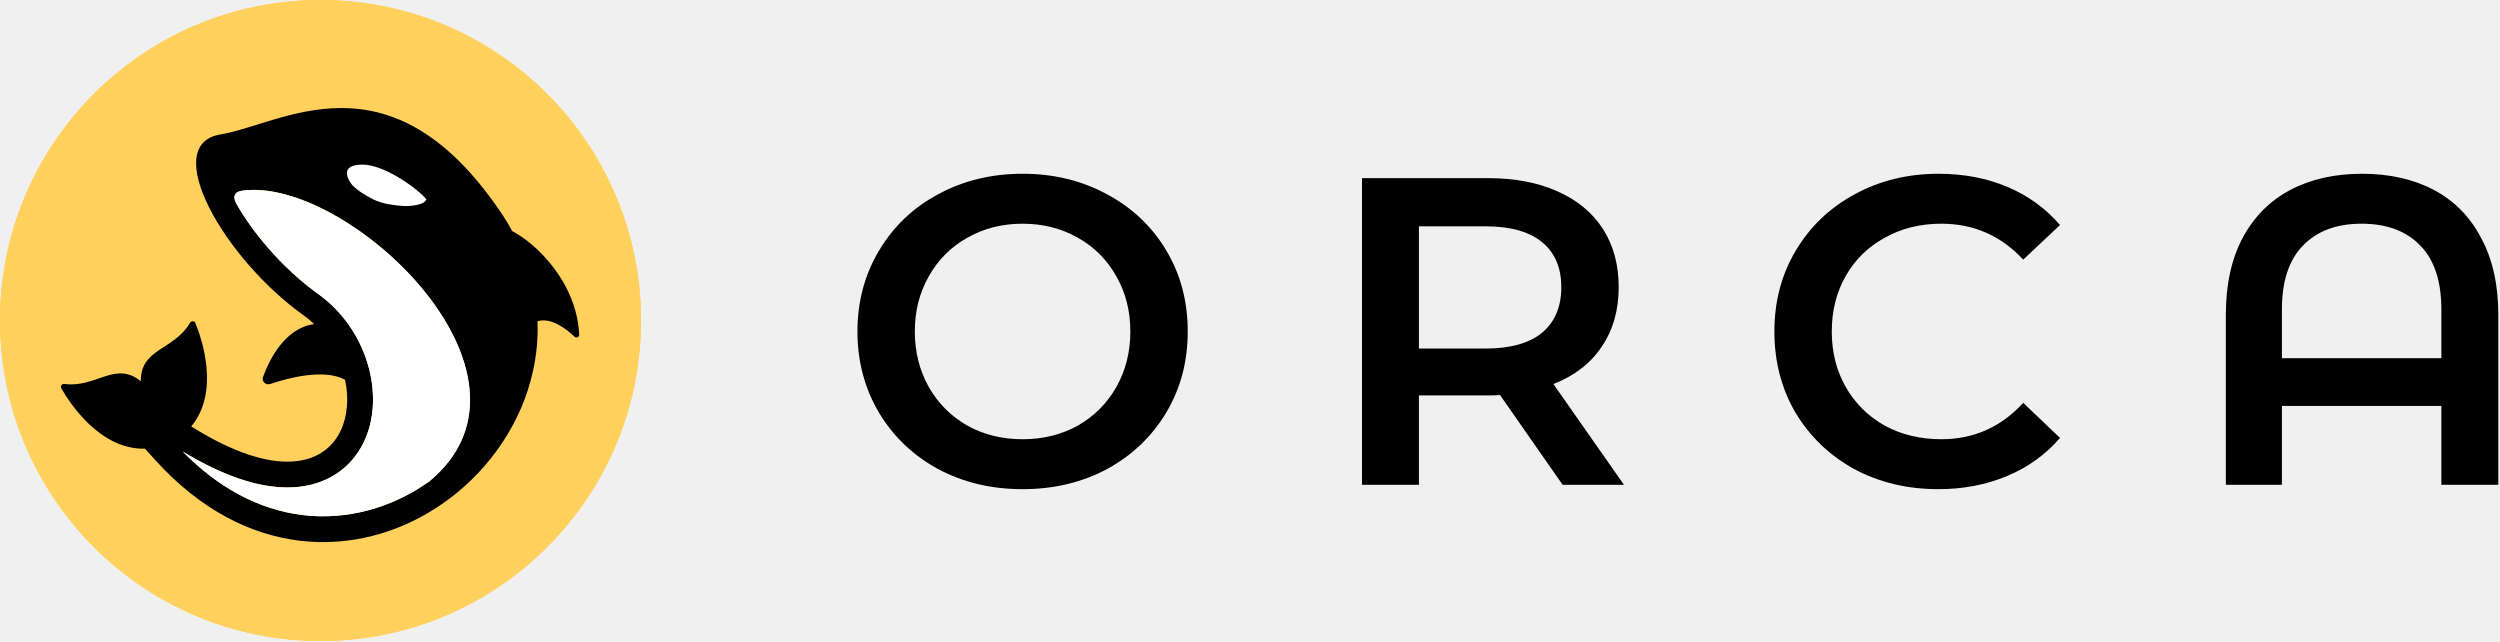
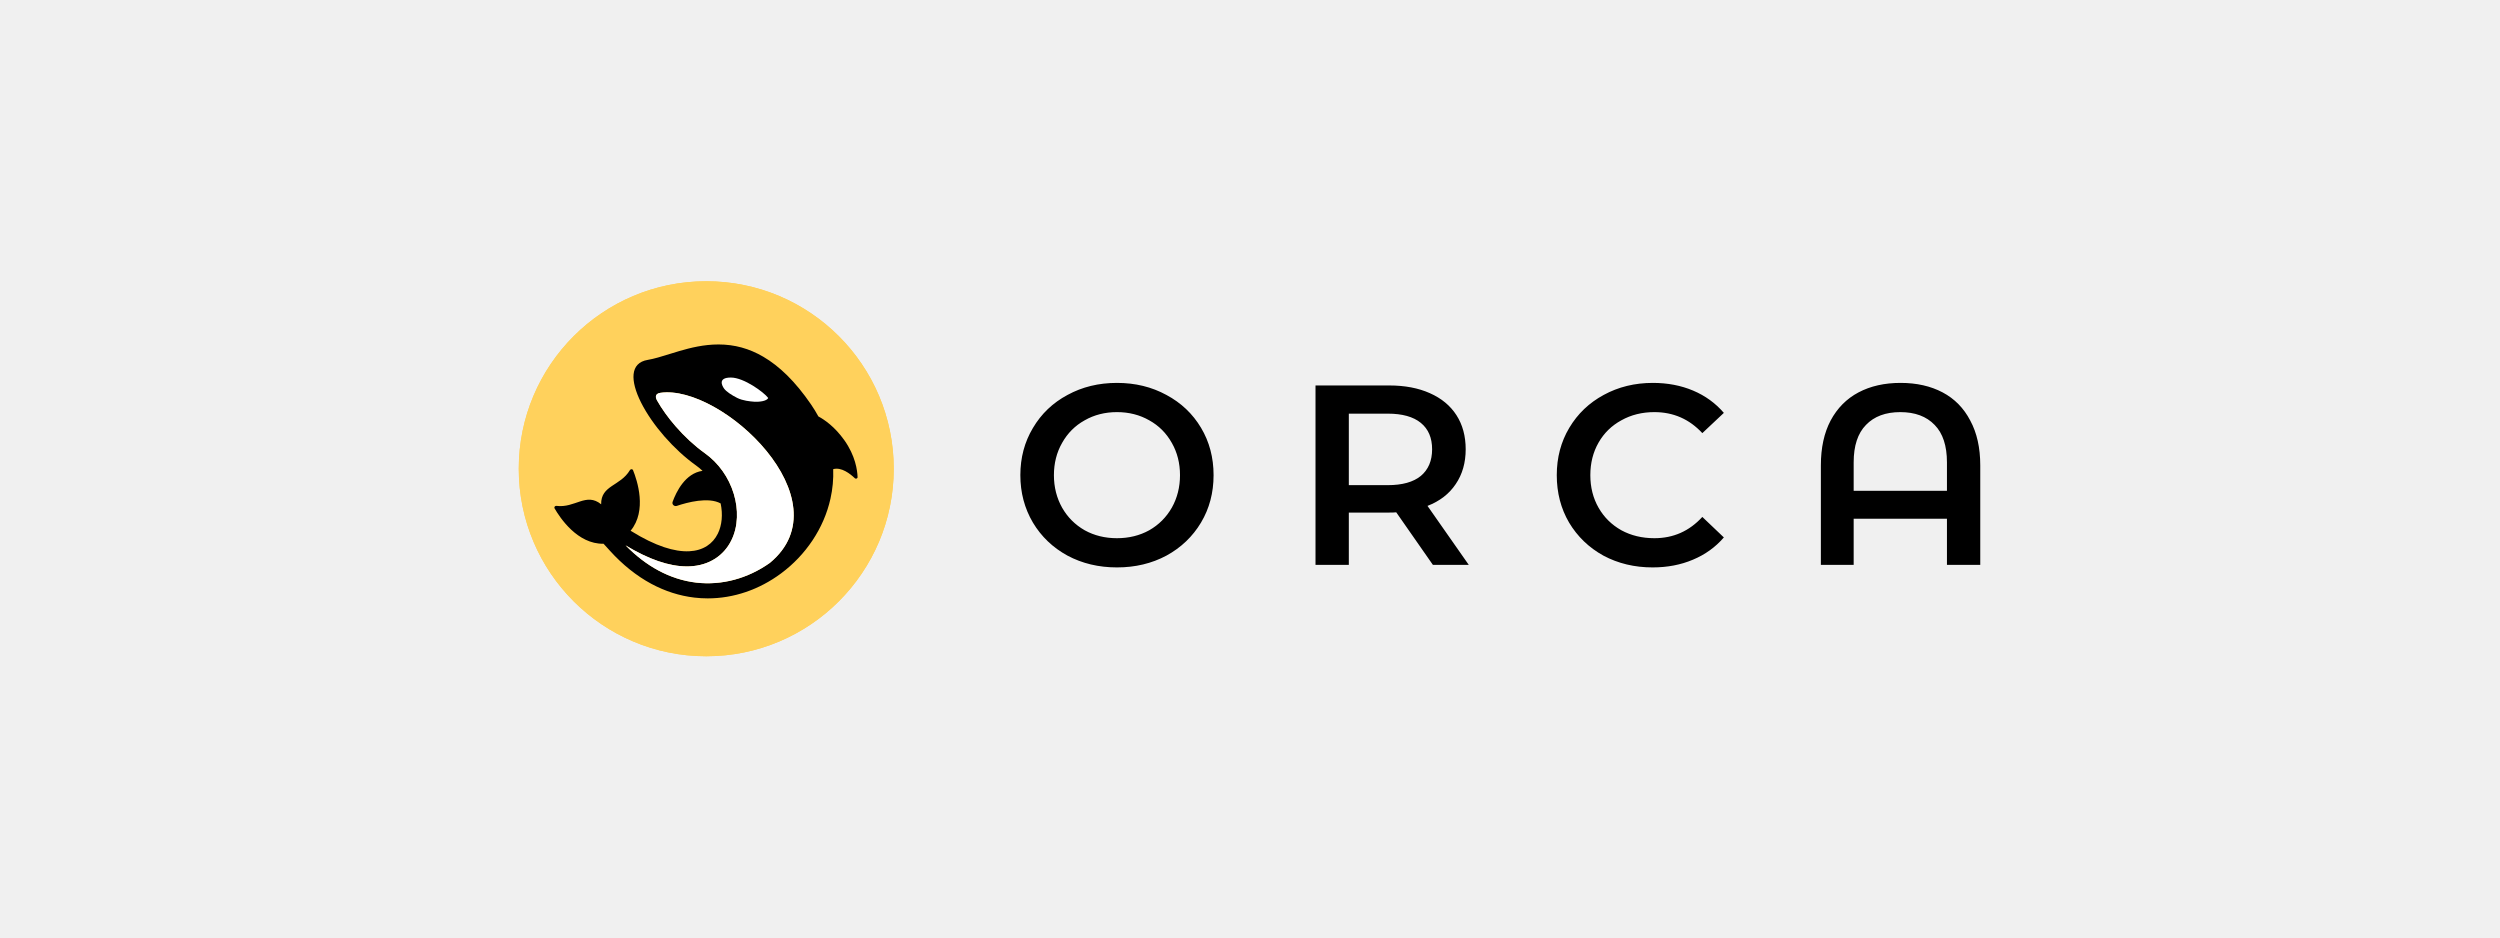
- <svg xmlns="http://www.w3.org/2000/svg" width="234" height="60" viewBox="0 0 234 60" fill="none">
-   <g clip-path="url(#clip0_11321_12450)">
-     <path d="M95.714 45.786C92.789 45.786 90.151 45.157 87.8 43.9C85.45 42.615 83.604 40.852 82.265 38.611C80.926 36.342 80.256 33.813 80.256 31.025C80.256 28.237 80.926 25.722 82.265 23.481C83.604 21.212 85.45 19.449 87.8 18.191C90.151 16.907 92.789 16.264 95.714 16.264C98.638 16.264 101.276 16.907 103.627 18.191C105.978 19.449 107.823 21.198 109.162 23.44C110.502 25.681 111.172 28.21 111.172 31.025C111.172 33.84 110.502 36.369 109.162 38.611C107.823 40.852 105.978 42.615 103.627 43.9C101.276 45.157 98.638 45.786 95.714 45.786ZM95.714 41.112C97.627 41.112 99.349 40.688 100.88 39.84C102.411 38.966 103.613 37.763 104.488 36.232C105.363 34.674 105.8 32.938 105.8 31.025C105.8 29.112 105.363 27.39 104.488 25.859C103.613 24.301 102.411 23.098 100.88 22.251C99.349 21.376 97.627 20.939 95.714 20.939C93.8 20.939 92.078 21.376 90.547 22.251C89.017 23.098 87.814 24.301 86.939 25.859C86.064 27.39 85.627 29.112 85.627 31.025C85.627 32.938 86.064 34.674 86.939 36.232C87.814 37.763 89.017 38.966 90.547 39.84C92.078 40.688 93.8 41.112 95.714 41.112ZM146.261 45.376L140.398 36.97C140.152 36.998 139.783 37.011 139.291 37.011H132.812V45.376H127.482V16.674H139.291C141.778 16.674 143.938 17.084 145.769 17.904C147.628 18.724 149.049 19.9 150.034 21.43C151.018 22.961 151.51 24.779 151.51 26.884C151.51 29.043 150.977 30.902 149.911 32.46C148.872 34.018 147.368 35.18 145.4 35.945L152.002 45.376H146.261ZM146.138 26.884C146.138 25.052 145.537 23.645 144.334 22.661C143.131 21.677 141.368 21.184 139.045 21.184H132.812V32.624H139.045C141.368 32.624 143.131 32.132 144.334 31.148C145.537 30.137 146.138 28.715 146.138 26.884ZM181.418 45.786C178.521 45.786 175.896 45.157 173.546 43.9C171.222 42.615 169.391 40.852 168.051 38.611C166.739 36.369 166.083 33.84 166.083 31.025C166.083 28.21 166.753 25.681 168.092 23.44C169.432 21.198 171.263 19.449 173.587 18.191C175.937 16.907 178.562 16.264 181.459 16.264C183.81 16.264 185.956 16.674 187.896 17.494C189.837 18.314 191.477 19.503 192.817 21.061L189.372 24.301C187.295 22.059 184.739 20.939 181.705 20.939C179.737 20.939 177.974 21.376 176.416 22.251C174.858 23.098 173.641 24.287 172.767 25.818C171.892 27.349 171.454 29.084 171.454 31.025C171.454 32.966 171.892 34.702 172.767 36.232C173.641 37.763 174.858 38.966 176.416 39.84C177.974 40.688 179.737 41.112 181.705 41.112C184.739 41.112 187.295 39.977 189.372 37.708L192.817 40.989C191.477 42.547 189.824 43.736 187.855 44.556C185.915 45.376 183.769 45.786 181.418 45.786ZM221.09 16.264C223.66 16.264 225.901 16.77 227.815 17.781C229.728 18.793 231.204 20.296 232.243 22.292C233.309 24.26 233.842 26.651 233.842 29.467V45.376H228.512V37.995H213.587V45.376H208.339V29.467C208.339 26.651 208.858 24.26 209.897 22.292C210.963 20.296 212.453 18.793 214.366 17.781C216.28 16.77 218.521 16.264 221.09 16.264ZM228.512 33.526V28.975C228.512 26.323 227.856 24.328 226.544 22.989C225.232 21.622 223.4 20.939 221.049 20.939C218.699 20.939 216.867 21.622 215.555 22.989C214.243 24.328 213.587 26.323 213.587 28.975V33.526H228.512Z" fill="black" />
-     <path d="M60 30C60 46.569 46.569 60 30 60C13.431 60 0 46.569 0 30C0 13.431 13.431 0 30 0C46.569 0 60 13.431 60 30Z" fill="#FFD15C" />
-     <path d="M52.076 25.408C50.559 23.283 48.948 22.169 47.94 21.628C47.586 20.977 47.194 20.337 46.763 19.707C45.522 17.893 44.228 16.32 42.92 15.031C41.696 13.826 40.418 12.832 39.124 12.076C36.871 10.76 34.534 10.118 31.981 10.113C31.971 10.113 31.961 10.113 31.951 10.113C29.613 10.113 27.478 10.645 25.696 11.166C25.185 11.316 24.666 11.477 24.163 11.634C22.877 12.035 21.662 12.413 20.637 12.582C19.938 12.697 19.391 12.96 19.01 13.365C18.65 13.747 18.436 14.257 18.373 14.883C18.257 16.051 18.671 17.618 19.573 19.412C21.376 23.001 24.83 26.953 28.373 29.479C28.736 29.738 29.081 30.024 29.405 30.333C29.4 30.334 29.395 30.335 29.39 30.336C26.636 30.73 25.2 33.69 24.619 35.29C24.468 35.707 24.88 36.081 25.301 35.939C26.97 35.376 30.335 34.475 32.304 35.548C32.672 37.308 32.517 39.034 31.853 40.382C31.445 41.209 30.865 41.87 30.128 42.347C29.333 42.861 28.373 43.149 27.273 43.202C26.082 43.259 24.731 43.04 23.259 42.55C21.658 42.017 19.899 41.158 18.032 39.998L17.998 39.977L17.962 39.957C17.941 39.946 17.918 39.933 17.896 39.92C20.568 36.699 18.939 31.836 18.287 30.232C18.2 30.018 17.905 30.02 17.787 30.219C16.26 32.804 13.129 32.612 13.184 35.691C13.183 35.689 13.182 35.687 13.18 35.684C10.786 33.737 9.009 36.328 6.029 35.939C5.8 35.909 5.618 36.141 5.733 36.341C6.592 37.837 9.406 42.093 13.567 41.998C13.733 42.178 13.924 42.386 14.072 42.55L14.574 43.104C16.613 45.355 18.847 47.141 21.212 48.412C23.416 49.597 25.735 50.338 28.106 50.616C28.817 50.699 29.529 50.741 30.24 50.741C34.368 50.741 38.471 49.353 41.987 46.734C43.959 45.266 45.644 43.493 46.996 41.466C48.379 39.392 49.348 37.147 49.874 34.794C50.225 33.227 50.371 31.645 50.311 30.068C51.617 29.68 53.058 30.831 53.764 31.507C53.936 31.671 54.22 31.569 54.212 31.331C54.175 30.25 53.865 27.915 52.076 25.408ZM40.181 45.06C36.633 47.575 32.463 48.695 28.388 48.217C26.32 47.974 24.291 47.324 22.357 46.284C20.51 45.291 18.743 43.939 17.094 42.257C20.779 44.494 24.071 45.626 26.894 45.626C27.061 45.626 27.226 45.623 27.39 45.614C28.92 45.541 30.283 45.124 31.44 44.375C32.549 43.657 33.416 42.673 34.02 41.449C34.557 40.359 34.855 39.133 34.907 37.805C34.956 36.565 34.789 35.297 34.41 34.038C33.615 31.394 31.969 29.077 29.776 27.512C28.151 26.354 26.522 24.852 25.064 23.169C23.885 21.808 22.882 20.407 22.13 19.073L22.13 19.071C22.13 19.071 22.124 19.062 22.114 19.045C22.107 19.032 22.099 19.018 22.091 19.004C21.967 18.771 21.638 17.997 22.673 17.85C32.444 16.454 52.326 35.017 40.181 45.06Z" fill="black" />
-     <path d="M22.672 17.85C21.637 17.997 21.966 18.771 22.091 19.004C22.099 19.018 22.106 19.032 22.114 19.045C22.124 19.062 22.129 19.071 22.129 19.071L22.129 19.073C22.881 20.407 23.884 21.808 25.064 23.169C26.521 24.852 28.151 26.354 29.775 27.512C31.969 29.077 33.614 31.394 34.41 34.038C34.788 35.297 34.956 36.565 34.907 37.805C34.855 39.133 34.556 40.359 34.019 41.449C33.416 42.673 32.548 43.657 31.439 44.375C30.282 45.123 28.919 45.541 27.389 45.614C27.226 45.623 27.06 45.626 26.894 45.626C24.071 45.626 20.779 44.494 17.094 42.257C18.743 43.939 20.509 45.291 22.356 46.284C24.291 47.324 26.32 47.974 28.387 48.217C32.462 48.694 36.633 47.575 40.181 45.06C52.325 35.017 32.443 16.454 22.672 17.85Z" fill="white" />
-     <path d="M15.812 40.048C15.812 40.049 15.817 40.05 15.825 40.05C15.816 40.048 15.812 40.048 15.812 40.048Z" fill="black" />
-     <path d="M16.209 39.873C16.212 39.868 16.214 39.865 16.214 39.865C16.213 39.865 16.212 39.867 16.209 39.873Z" fill="black" />
-     <path d="M32.852 17.171C32.513 16.696 31.835 15.407 33.938 15.407C36.042 15.407 39.256 17.789 39.91 18.67C39.706 19.207 38.349 19.327 37.671 19.275C36.992 19.223 35.838 19.112 34.956 18.67C34.074 18.229 33.192 17.646 32.852 17.171Z" fill="white" />
-     <path d="M60 30C60 46.569 46.569 60 30 60C13.431 60 0 46.569 0 30C0 13.431 13.431 0 30 0C46.569 0 60 13.431 60 30Z" fill="#FFD15C" />
-     <path d="M52.076 25.408C50.559 23.283 48.948 22.169 47.94 21.628C47.586 20.977 47.194 20.337 46.763 19.707C45.522 17.893 44.228 16.32 42.92 15.031C41.696 13.826 40.418 12.832 39.124 12.076C36.871 10.76 34.534 10.118 31.981 10.113C31.971 10.113 31.961 10.113 31.951 10.113C29.613 10.113 27.478 10.645 25.696 11.166C25.185 11.316 24.666 11.477 24.163 11.634C22.877 12.035 21.662 12.413 20.637 12.582C19.938 12.697 19.391 12.96 19.01 13.365C18.65 13.747 18.436 14.257 18.373 14.883C18.257 16.051 18.671 17.618 19.573 19.412C21.376 23.001 24.83 26.953 28.373 29.479C28.736 29.738 29.081 30.024 29.405 30.333C29.4 30.334 29.395 30.335 29.39 30.336C26.636 30.73 25.2 33.69 24.619 35.29C24.468 35.707 24.88 36.081 25.301 35.939C26.97 35.376 30.335 34.475 32.304 35.548C32.672 37.308 32.517 39.034 31.853 40.382C31.445 41.209 30.865 41.87 30.128 42.347C29.333 42.861 28.373 43.149 27.273 43.202C26.082 43.259 24.731 43.04 23.259 42.55C21.658 42.017 19.899 41.158 18.032 39.998L17.998 39.977L17.962 39.957C17.941 39.946 17.918 39.933 17.896 39.92C20.568 36.699 18.939 31.836 18.287 30.232C18.2 30.018 17.905 30.02 17.787 30.219C16.26 32.804 13.129 32.612 13.184 35.691C13.183 35.689 13.182 35.687 13.18 35.684C10.786 33.737 9.009 36.328 6.029 35.939C5.8 35.909 5.618 36.141 5.733 36.341C6.592 37.837 9.406 42.093 13.567 41.998C13.733 42.178 13.924 42.386 14.072 42.55L14.574 43.104C16.613 45.355 18.847 47.141 21.212 48.412C23.416 49.597 25.735 50.338 28.106 50.616C28.817 50.699 29.529 50.741 30.24 50.741C34.368 50.741 38.471 49.353 41.987 46.734C43.959 45.266 45.644 43.493 46.996 41.466C48.379 39.392 49.348 37.147 49.874 34.794C50.225 33.227 50.371 31.645 50.311 30.068C51.617 29.68 53.058 30.831 53.764 31.507C53.936 31.671 54.22 31.569 54.212 31.331C54.175 30.25 53.865 27.915 52.076 25.408ZM40.181 45.06C36.633 47.575 32.463 48.695 28.388 48.217C26.32 47.974 24.291 47.324 22.357 46.284C20.51 45.291 18.743 43.939 17.094 42.257C20.779 44.494 24.071 45.626 26.894 45.626C27.061 45.626 27.226 45.623 27.39 45.614C28.92 45.541 30.283 45.124 31.44 44.375C32.549 43.657 33.416 42.673 34.02 41.449C34.557 40.359 34.855 39.133 34.907 37.805C34.956 36.565 34.789 35.297 34.41 34.038C33.615 31.394 31.969 29.077 29.776 27.512C28.151 26.354 26.522 24.852 25.064 23.169C23.885 21.808 22.882 20.407 22.13 19.073L22.13 19.071C22.13 19.071 22.124 19.062 22.114 19.045C22.107 19.032 22.099 19.018 22.091 19.004C21.967 18.771 21.638 17.997 22.673 17.85C32.444 16.454 52.326 35.017 40.181 45.06Z" fill="black" />
-     <path d="M22.672 17.85C21.637 17.997 21.966 18.771 22.091 19.004C22.099 19.018 22.106 19.032 22.114 19.045C22.124 19.062 22.129 19.071 22.129 19.071L22.129 19.073C22.881 20.407 23.884 21.808 25.064 23.169C26.521 24.852 28.151 26.354 29.775 27.512C31.969 29.077 33.614 31.394 34.41 34.038C34.788 35.297 34.956 36.565 34.907 37.805C34.855 39.133 34.556 40.359 34.019 41.449C33.416 42.673 32.548 43.657 31.439 44.375C30.282 45.123 28.919 45.541 27.389 45.614C27.226 45.623 27.06 45.626 26.894 45.626C24.071 45.626 20.779 44.494 17.094 42.257C18.743 43.939 20.509 45.291 22.356 46.284C24.291 47.324 26.32 47.974 28.387 48.217C32.462 48.694 36.633 47.575 40.181 45.06C52.325 35.017 32.443 16.454 22.672 17.85Z" fill="white" />
-     <path d="M15.812 40.048C15.812 40.049 15.817 40.05 15.825 40.05C15.816 40.048 15.812 40.048 15.812 40.048Z" fill="black" />
-     <path d="M16.209 39.873C16.212 39.868 16.214 39.865 16.214 39.865C16.213 39.865 16.212 39.867 16.209 39.873Z" fill="black" />
-     <path d="M32.852 17.171C32.513 16.696 31.835 15.407 33.938 15.407C36.042 15.407 39.256 17.789 39.91 18.67C39.706 19.207 38.349 19.327 37.671 19.275C36.992 19.223 35.838 19.112 34.956 18.67C34.074 18.229 33.192 17.646 32.852 17.171Z" fill="white" />
+ <svg xmlns="http://www.w3.org/2000/svg" width="400" height="150" viewBox="0 0 400 150" fill="none">
+   <g clip-path="url(#clip0_11321_12449)">
+     <path d="M178.714 90.786C175.789 90.786 173.151 90.157 170.8 88.9C168.449 87.615 166.604 85.852 165.265 83.611C163.926 81.342 163.256 78.813 163.256 76.025C163.256 73.237 163.926 70.722 165.265 68.481C166.604 66.212 168.449 64.449 170.8 63.191C173.151 61.907 175.789 61.264 178.714 61.264C181.639 61.264 184.276 61.907 186.627 63.191C188.978 64.449 190.823 66.198 192.162 68.44C193.502 70.681 194.172 73.21 194.172 76.025C194.172 78.841 193.502 81.369 192.162 83.611C190.823 85.852 188.978 87.615 186.627 88.9C184.276 90.157 181.639 90.786 178.714 90.786ZM178.714 86.112C180.627 86.112 182.349 85.688 183.88 84.841C185.411 83.966 186.613 82.763 187.488 81.232C188.363 79.674 188.8 77.939 188.8 76.025C188.8 74.112 188.363 72.389 187.488 70.859C186.613 69.301 185.411 68.098 183.88 67.251C182.349 66.376 180.627 65.939 178.714 65.939C176.8 65.939 175.078 66.376 173.547 67.251C172.017 68.098 170.814 69.301 169.939 70.859C169.065 72.389 168.627 74.112 168.627 76.025C168.627 77.939 169.065 79.674 169.939 81.232C170.814 82.763 172.017 83.966 173.547 84.841C175.078 85.688 176.8 86.112 178.714 86.112ZM229.261 90.376L223.398 81.97C223.152 81.998 222.783 82.011 222.291 82.011H215.812V90.376H210.482V61.674H222.291C224.778 61.674 226.938 62.084 228.769 62.904C230.628 63.724 232.049 64.9 233.034 66.43C234.018 67.961 234.51 69.779 234.51 71.884C234.51 74.043 233.977 75.902 232.911 77.46C231.872 79.018 230.368 80.18 228.4 80.945L235.002 90.376H229.261ZM229.138 71.884C229.138 70.052 228.537 68.645 227.334 67.661C226.131 66.677 224.368 66.184 222.045 66.184H215.812V77.624H222.045C224.368 77.624 226.131 77.132 227.334 76.148C228.537 75.137 229.138 73.715 229.138 71.884ZM264.418 90.786C261.521 90.786 258.896 90.157 256.546 88.9C254.222 87.615 252.391 85.852 251.051 83.611C249.739 81.369 249.083 78.841 249.083 76.025C249.083 73.21 249.753 70.681 251.092 68.44C252.432 66.198 254.263 64.449 256.587 63.191C258.937 61.907 261.562 61.264 264.459 61.264C266.81 61.264 268.956 61.674 270.896 62.494C272.837 63.314 274.477 64.503 275.817 66.061L272.372 69.301C270.295 67.059 267.739 65.939 264.705 65.939C262.737 65.939 260.974 66.376 259.416 67.251C257.858 68.098 256.641 69.287 255.767 70.818C254.892 72.349 254.454 74.084 254.454 76.025C254.454 77.966 254.892 79.702 255.767 81.232C256.641 82.763 257.858 83.966 259.416 84.841C260.974 85.688 262.737 86.112 264.705 86.112C267.739 86.112 270.295 84.977 272.372 82.708L275.817 85.989C274.477 87.547 272.824 88.736 270.855 89.556C268.915 90.376 266.769 90.786 264.418 90.786ZM304.09 61.264C306.66 61.264 308.901 61.77 310.815 62.781C312.728 63.793 314.204 65.296 315.243 67.292C316.309 69.26 316.842 71.651 316.842 74.467V90.376H311.512V82.995H296.587V90.376H291.339V74.467C291.339 71.651 291.858 69.26 292.897 67.292C293.963 65.296 295.453 63.793 297.366 62.781C299.28 61.77 301.521 61.264 304.09 61.264ZM311.512 78.526V73.975C311.512 71.323 310.856 69.328 309.544 67.989C308.232 66.622 306.4 65.939 304.049 65.939C301.699 65.939 299.867 66.622 298.555 67.989C297.243 69.328 296.587 71.323 296.587 73.975V78.526H311.512Z" fill="black" />
+     <path d="M143 75C143 91.569 129.568 105 113 105C96.431 105 83 91.569 83 75C83 58.431 96.431 45 113 45C129.568 45 143 58.431 143 75Z" fill="#FFD15C" />
+     <path d="M135.076 70.408C133.559 68.283 131.948 67.169 130.94 66.628C130.586 65.978 130.193 65.337 129.763 64.707C128.522 62.893 127.228 61.32 125.92 60.031C124.695 58.826 123.418 57.832 122.124 57.076C119.871 55.76 117.534 55.118 114.981 55.113C114.971 55.113 114.961 55.113 114.951 55.113C112.613 55.113 110.478 55.645 108.696 56.166C108.185 56.316 107.666 56.477 107.163 56.634C105.877 57.035 104.662 57.413 103.637 57.582C102.938 57.697 102.391 57.96 102.01 58.365C101.65 58.747 101.436 59.257 101.374 59.883C101.257 61.051 101.671 62.618 102.573 64.412C104.376 68.001 107.83 71.953 111.373 74.479C111.736 74.738 112.081 75.025 112.405 75.333C112.4 75.334 112.395 75.335 112.39 75.336C109.636 75.73 108.2 78.69 107.619 80.29C107.468 80.707 107.88 81.081 108.301 80.939C109.97 80.376 113.335 79.475 115.304 80.548C115.672 82.308 115.517 84.034 114.853 85.382C114.445 86.209 113.865 86.87 113.128 87.347C112.333 87.861 111.373 88.149 110.273 88.202C109.082 88.259 107.731 88.04 106.26 87.55C104.658 87.017 102.899 86.158 101.032 84.998L100.998 84.977L100.962 84.957C100.941 84.946 100.918 84.933 100.896 84.92C103.568 81.699 101.939 76.836 101.287 75.232C101.2 75.019 100.905 75.02 100.787 75.219C99.26 77.804 96.129 77.612 96.184 80.691C96.183 80.689 96.182 80.687 96.18 80.684C93.786 78.737 92.009 81.328 89.029 80.939C88.8 80.909 88.618 81.141 88.733 81.341C89.592 82.837 92.406 87.093 96.567 86.998C96.733 87.178 96.924 87.386 97.072 87.55L97.574 88.104C99.613 90.355 101.847 92.141 104.213 93.412C106.416 94.597 108.735 95.338 111.106 95.616C111.817 95.699 112.529 95.741 113.24 95.741C117.368 95.741 121.471 94.353 124.987 91.734C126.959 90.266 128.644 88.493 129.996 86.466C131.379 84.392 132.348 82.147 132.874 79.794C133.225 78.227 133.371 76.645 133.311 75.068C134.617 74.68 136.058 75.831 136.764 76.507C136.936 76.671 137.22 76.569 137.212 76.331C137.175 75.25 136.866 72.915 135.076 70.408ZM123.181 90.06C119.633 92.575 115.463 93.695 111.388 93.217C109.32 92.974 107.291 92.324 105.357 91.284C103.51 90.291 101.743 88.939 100.094 87.257C103.779 89.494 107.071 90.626 109.894 90.626C110.061 90.626 110.226 90.623 110.39 90.615C111.92 90.54 113.283 90.124 114.44 89.375C115.549 88.657 116.416 87.673 117.02 86.449C117.557 85.359 117.855 84.133 117.907 82.805C117.956 81.565 117.789 80.297 117.41 79.037C116.615 76.394 114.969 74.077 112.776 72.512C111.151 71.354 109.522 69.852 108.064 68.169C106.885 66.808 105.882 65.407 105.13 64.073L105.13 64.071C105.13 64.071 105.124 64.062 105.114 64.045C105.107 64.032 105.099 64.018 105.091 64.004C104.967 63.771 104.638 62.997 105.673 62.85C115.444 61.454 135.326 80.017 123.181 90.06Z" fill="black" />
+     <path d="M105.672 62.85C104.637 62.997 104.966 63.771 105.091 64.004C105.098 64.018 105.106 64.032 105.114 64.045C105.124 64.062 105.129 64.071 105.129 64.071L105.129 64.073C105.881 65.407 106.884 66.808 108.064 68.169C109.522 69.852 111.151 71.354 112.775 72.512C114.969 74.077 116.615 76.394 117.41 79.037C117.788 80.297 117.956 81.565 117.907 82.805C117.855 84.133 117.556 85.359 117.019 86.449C116.416 87.673 115.548 88.657 114.439 89.375C113.282 90.123 111.919 90.54 110.389 90.615C110.226 90.623 110.06 90.626 109.894 90.626C107.071 90.626 103.778 89.494 100.094 87.257C101.743 88.939 103.509 90.291 105.356 91.284C107.29 92.324 109.32 92.974 111.387 93.217C115.462 93.694 119.633 92.575 123.18 90.06C135.325 80.017 115.443 61.454 105.672 62.85Z" fill="white" />
+     <path d="M98.812 85.048C98.812 85.049 98.817 85.049 98.825 85.05C98.816 85.048 98.812 85.048 98.812 85.048Z" fill="black" />
+     <path d="M99.209 84.873C99.212 84.868 99.214 84.865 99.214 84.865C99.213 84.865 99.212 84.867 99.209 84.873Z" fill="black" />
+     <path d="M115.852 62.171C115.513 61.696 114.835 60.407 116.938 60.407C119.042 60.407 122.256 62.789 122.91 63.67C122.706 64.207 121.349 64.327 120.671 64.275C119.992 64.223 118.838 64.112 117.956 63.67C117.074 63.229 116.192 62.646 115.852 62.171Z" fill="white" />
+     <path d="M143 75C143 91.569 129.568 105 113 105C96.431 105 83 91.569 83 75C83 58.431 96.431 45 113 45C129.568 45 143 58.431 143 75Z" fill="#FFD15C" />
+     <path d="M135.076 70.408C133.559 68.283 131.948 67.169 130.94 66.628C130.586 65.978 130.193 65.337 129.763 64.707C128.522 62.893 127.228 61.32 125.92 60.031C124.695 58.826 123.418 57.832 122.124 57.076C119.871 55.76 117.534 55.118 114.981 55.113C114.971 55.113 114.961 55.113 114.951 55.113C112.613 55.113 110.478 55.645 108.696 56.166C108.185 56.316 107.666 56.477 107.163 56.634C105.877 57.035 104.662 57.413 103.637 57.582C102.938 57.697 102.391 57.96 102.01 58.365C101.65 58.747 101.436 59.257 101.374 59.883C101.257 61.051 101.671 62.618 102.573 64.412C104.376 68.001 107.83 71.953 111.373 74.479C111.736 74.738 112.081 75.025 112.405 75.333C112.4 75.334 112.395 75.335 112.39 75.336C109.636 75.73 108.2 78.69 107.619 80.29C107.468 80.707 107.88 81.081 108.301 80.939C109.97 80.376 113.335 79.475 115.304 80.548C115.672 82.308 115.517 84.034 114.853 85.382C114.445 86.209 113.865 86.87 113.128 87.347C112.333 87.861 111.373 88.149 110.273 88.202C109.082 88.259 107.731 88.04 106.26 87.55C104.658 87.017 102.899 86.158 101.032 84.998L100.998 84.977L100.962 84.957C100.941 84.946 100.918 84.933 100.896 84.92C103.568 81.699 101.939 76.836 101.287 75.232C101.2 75.019 100.905 75.02 100.787 75.219C99.26 77.804 96.129 77.612 96.184 80.691C96.183 80.689 96.182 80.687 96.18 80.684C93.786 78.737 92.009 81.328 89.029 80.939C88.8 80.909 88.618 81.141 88.733 81.341C89.592 82.837 92.406 87.093 96.567 86.998C96.733 87.178 96.924 87.386 97.072 87.55L97.574 88.104C99.613 90.355 101.847 92.141 104.213 93.412C106.416 94.597 108.735 95.338 111.106 95.616C111.817 95.699 112.529 95.741 113.24 95.741C117.368 95.741 121.471 94.353 124.987 91.734C126.959 90.266 128.644 88.493 129.996 86.466C131.379 84.392 132.348 82.147 132.874 79.794C133.225 78.227 133.371 76.645 133.311 75.068C134.617 74.68 136.058 75.831 136.764 76.507C136.936 76.671 137.22 76.569 137.212 76.331C137.175 75.25 136.866 72.915 135.076 70.408ZM123.181 90.06C119.633 92.575 115.463 93.695 111.388 93.217C109.32 92.974 107.291 92.324 105.357 91.284C103.51 90.291 101.743 88.939 100.094 87.257C103.779 89.494 107.071 90.626 109.894 90.626C110.061 90.626 110.226 90.623 110.39 90.615C111.92 90.54 113.283 90.124 114.44 89.375C115.549 88.657 116.416 87.673 117.02 86.449C117.557 85.359 117.855 84.133 117.907 82.805C117.956 81.565 117.789 80.297 117.41 79.037C116.615 76.394 114.969 74.077 112.776 72.512C111.151 71.354 109.522 69.852 108.064 68.169C106.885 66.808 105.882 65.407 105.13 64.073L105.13 64.071C105.13 64.071 105.124 64.062 105.114 64.045C105.107 64.032 105.099 64.018 105.091 64.004C104.967 63.771 104.638 62.997 105.673 62.85C115.444 61.454 135.326 80.017 123.181 90.06Z" fill="black" />
+     <path d="M105.672 62.85C104.637 62.997 104.966 63.771 105.091 64.004C105.098 64.018 105.106 64.032 105.114 64.045C105.124 64.062 105.129 64.071 105.129 64.071L105.129 64.073C105.881 65.407 106.884 66.808 108.064 68.169C109.522 69.852 111.151 71.354 112.775 72.512C114.969 74.077 116.615 76.394 117.41 79.037C117.788 80.297 117.956 81.565 117.907 82.805C117.855 84.133 117.556 85.359 117.019 86.449C116.416 87.673 115.548 88.657 114.439 89.375C113.282 90.123 111.919 90.54 110.389 90.615C110.226 90.623 110.06 90.626 109.894 90.626C107.071 90.626 103.778 89.494 100.094 87.257C101.743 88.939 103.509 90.291 105.356 91.284C107.29 92.324 109.32 92.974 111.387 93.217C115.462 93.694 119.633 92.575 123.18 90.06C135.325 80.017 115.443 61.454 105.672 62.85Z" fill="white" />
+     <path d="M98.812 85.048C98.812 85.049 98.817 85.049 98.825 85.05C98.816 85.048 98.812 85.048 98.812 85.048Z" fill="black" />
+     <path d="M99.209 84.873C99.212 84.868 99.214 84.865 99.214 84.865C99.213 84.865 99.212 84.867 99.209 84.873Z" fill="black" />
+     <path d="M115.852 62.171C115.513 61.696 114.835 60.407 116.938 60.407C119.042 60.407 122.256 62.789 122.91 63.67C122.706 64.207 121.349 64.327 120.671 64.275C119.992 64.223 118.838 64.112 117.956 63.67C117.074 63.229 116.192 62.646 115.852 62.171Z" fill="white" />
  </g>
  <defs>
-     <clipPath id="clip0_11321_12450">
-       <rect width="233.85" height="60" fill="white" />
+     <clipPath id="clip0_11321_12449">
+       <rect width="233.85" height="60" fill="white" transform="translate(83 45)" />
    </clipPath>
  </defs>
</svg>
